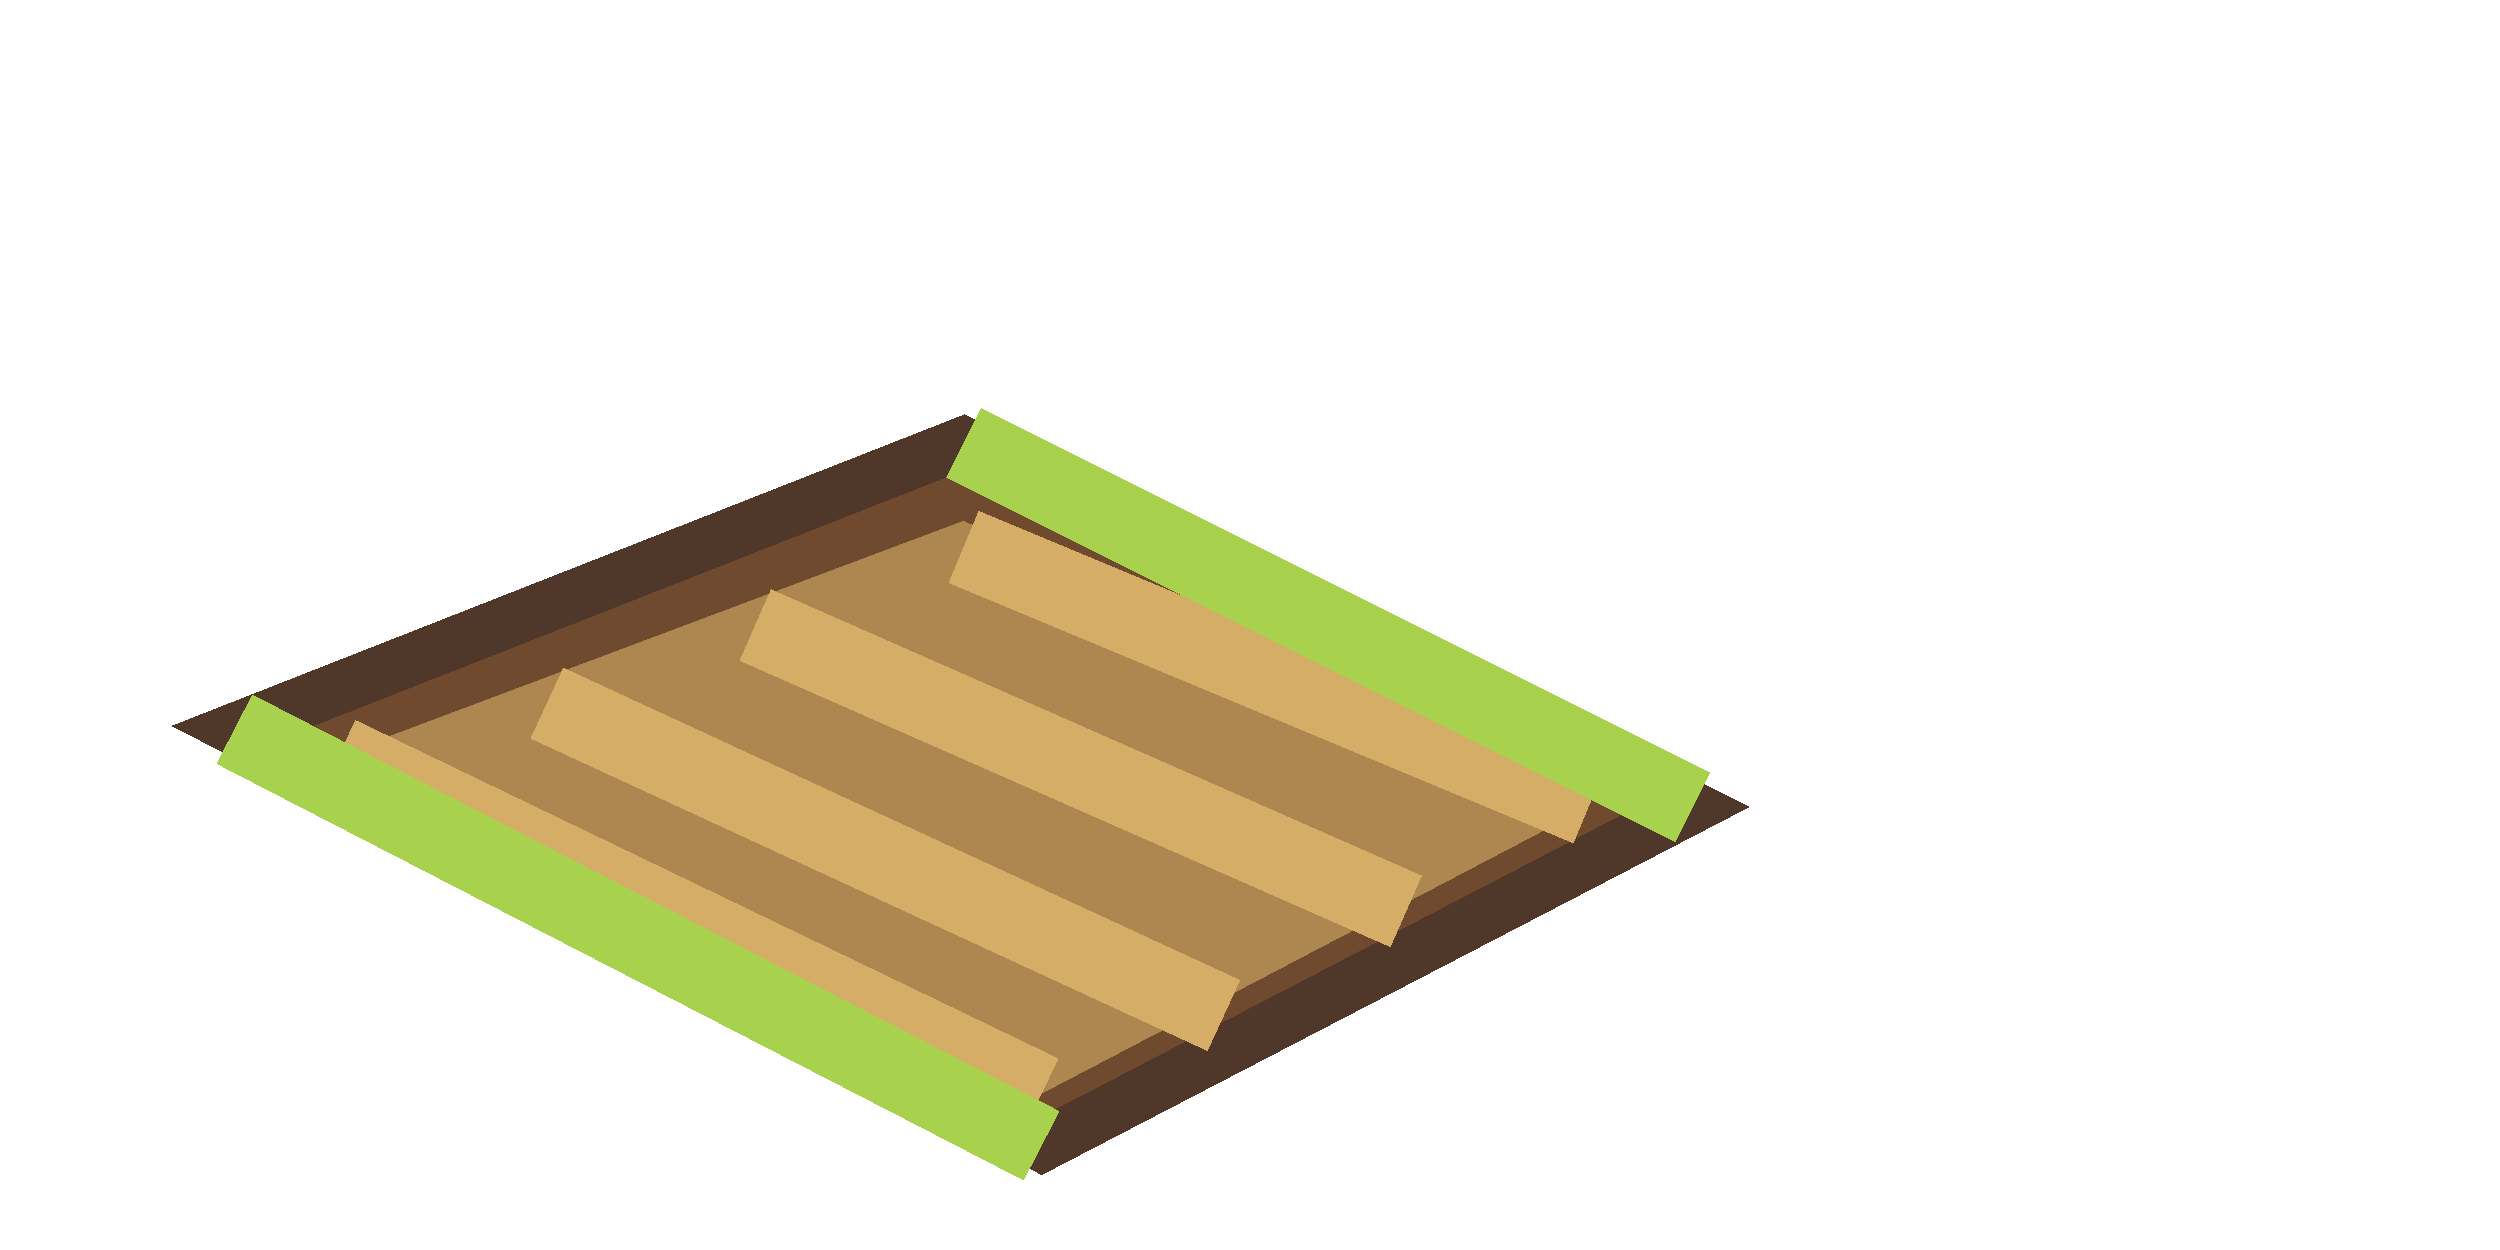
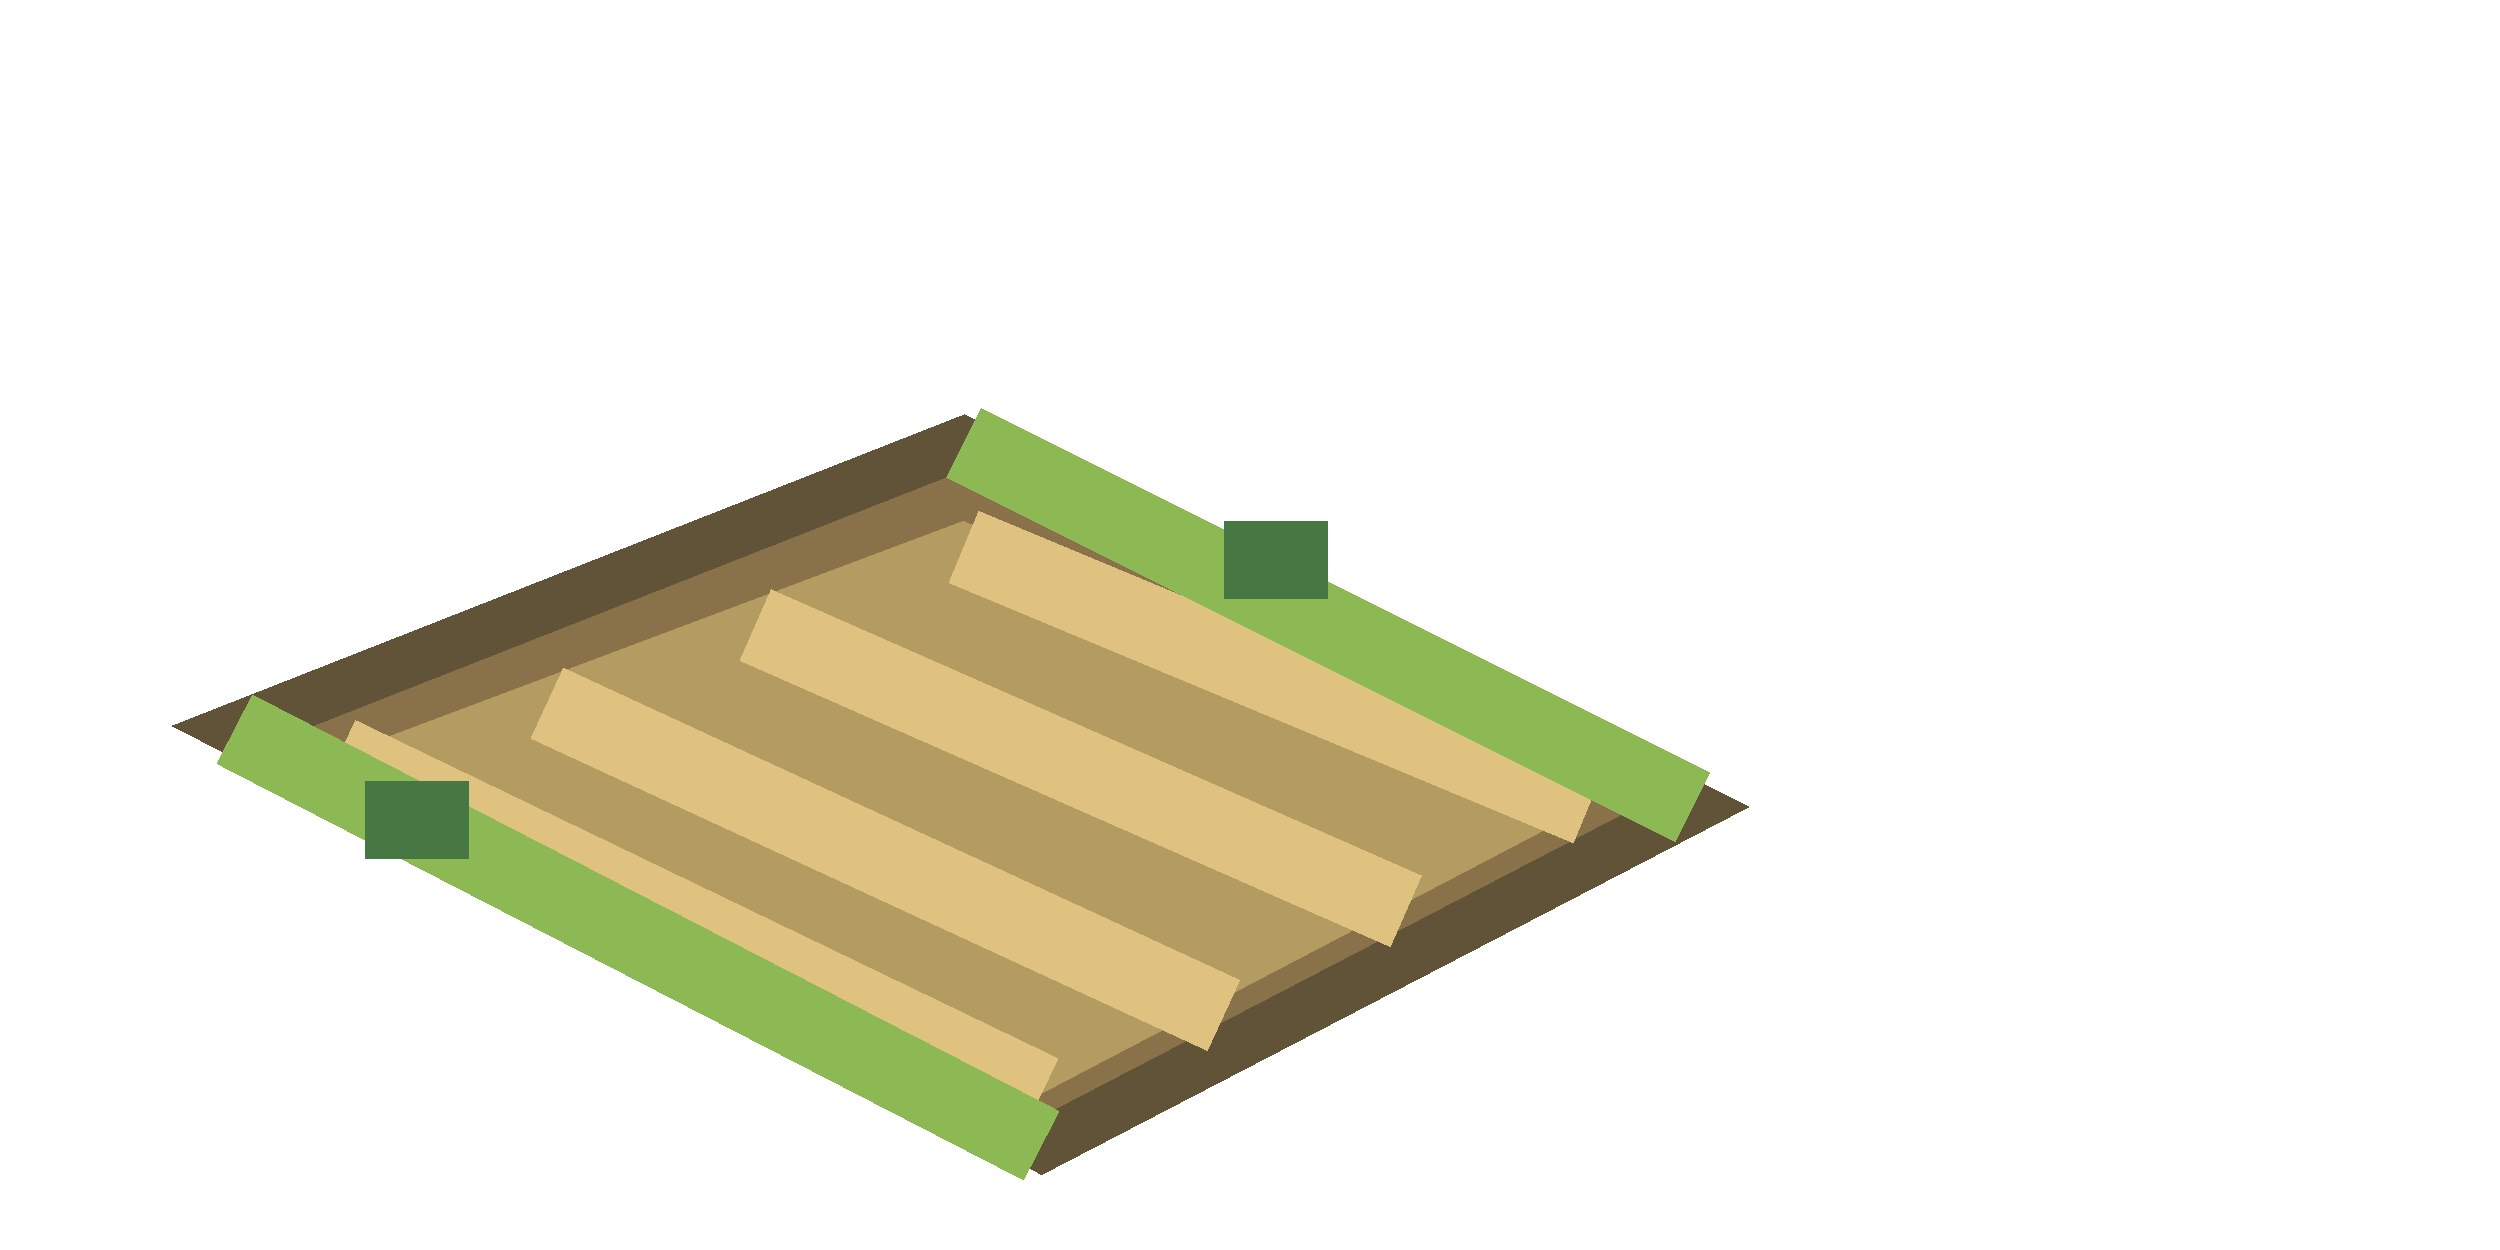
<svg xmlns="http://www.w3.org/2000/svg" width="96" height="48" viewBox="0 0 96 48" shape-rendering="crispEdges">
  <g transform="translate(0 48) scale(1 -1)">
-     <polygon points="9,20 40,4 65,17 37,31" fill="#6f4a2e" stroke="#4f3829" stroke-width="2" />
-     <polygon points="13,19 40,6 61,17 37,28" fill="#ae8650" />
-     <path d="M13 19L40 6 M21 21L47 9 M29 24L54 13 M37 27L61 17" fill="none" stroke="#d5ad67" stroke-width="3" />
-     <path d="M9 20L40 4 M37 31L65 17" fill="none" stroke="#a8d14e" stroke-width="3" />
+     <polygon points="9,20 40,4 65,17 37,31" fill="#89714a" stroke="#615338" stroke-width="2" />
+     <polygon points="13,19 40,6 61,17 37,28" fill="#b49b62" />
+     <path d="M13 19L40 6 M21 21L47 9 M29 24L54 13 M37 27L61 17" fill="none" stroke="#dfc280" stroke-width="3" />
+     <path d="M9 20L40 4 M37 31L65 17" fill="none" stroke="#8cb953" stroke-width="3" />
+     <path d="M14 15h4v3h-4z M47 25h4v3h-4z" fill="#477743" />
  </g>
</svg>
